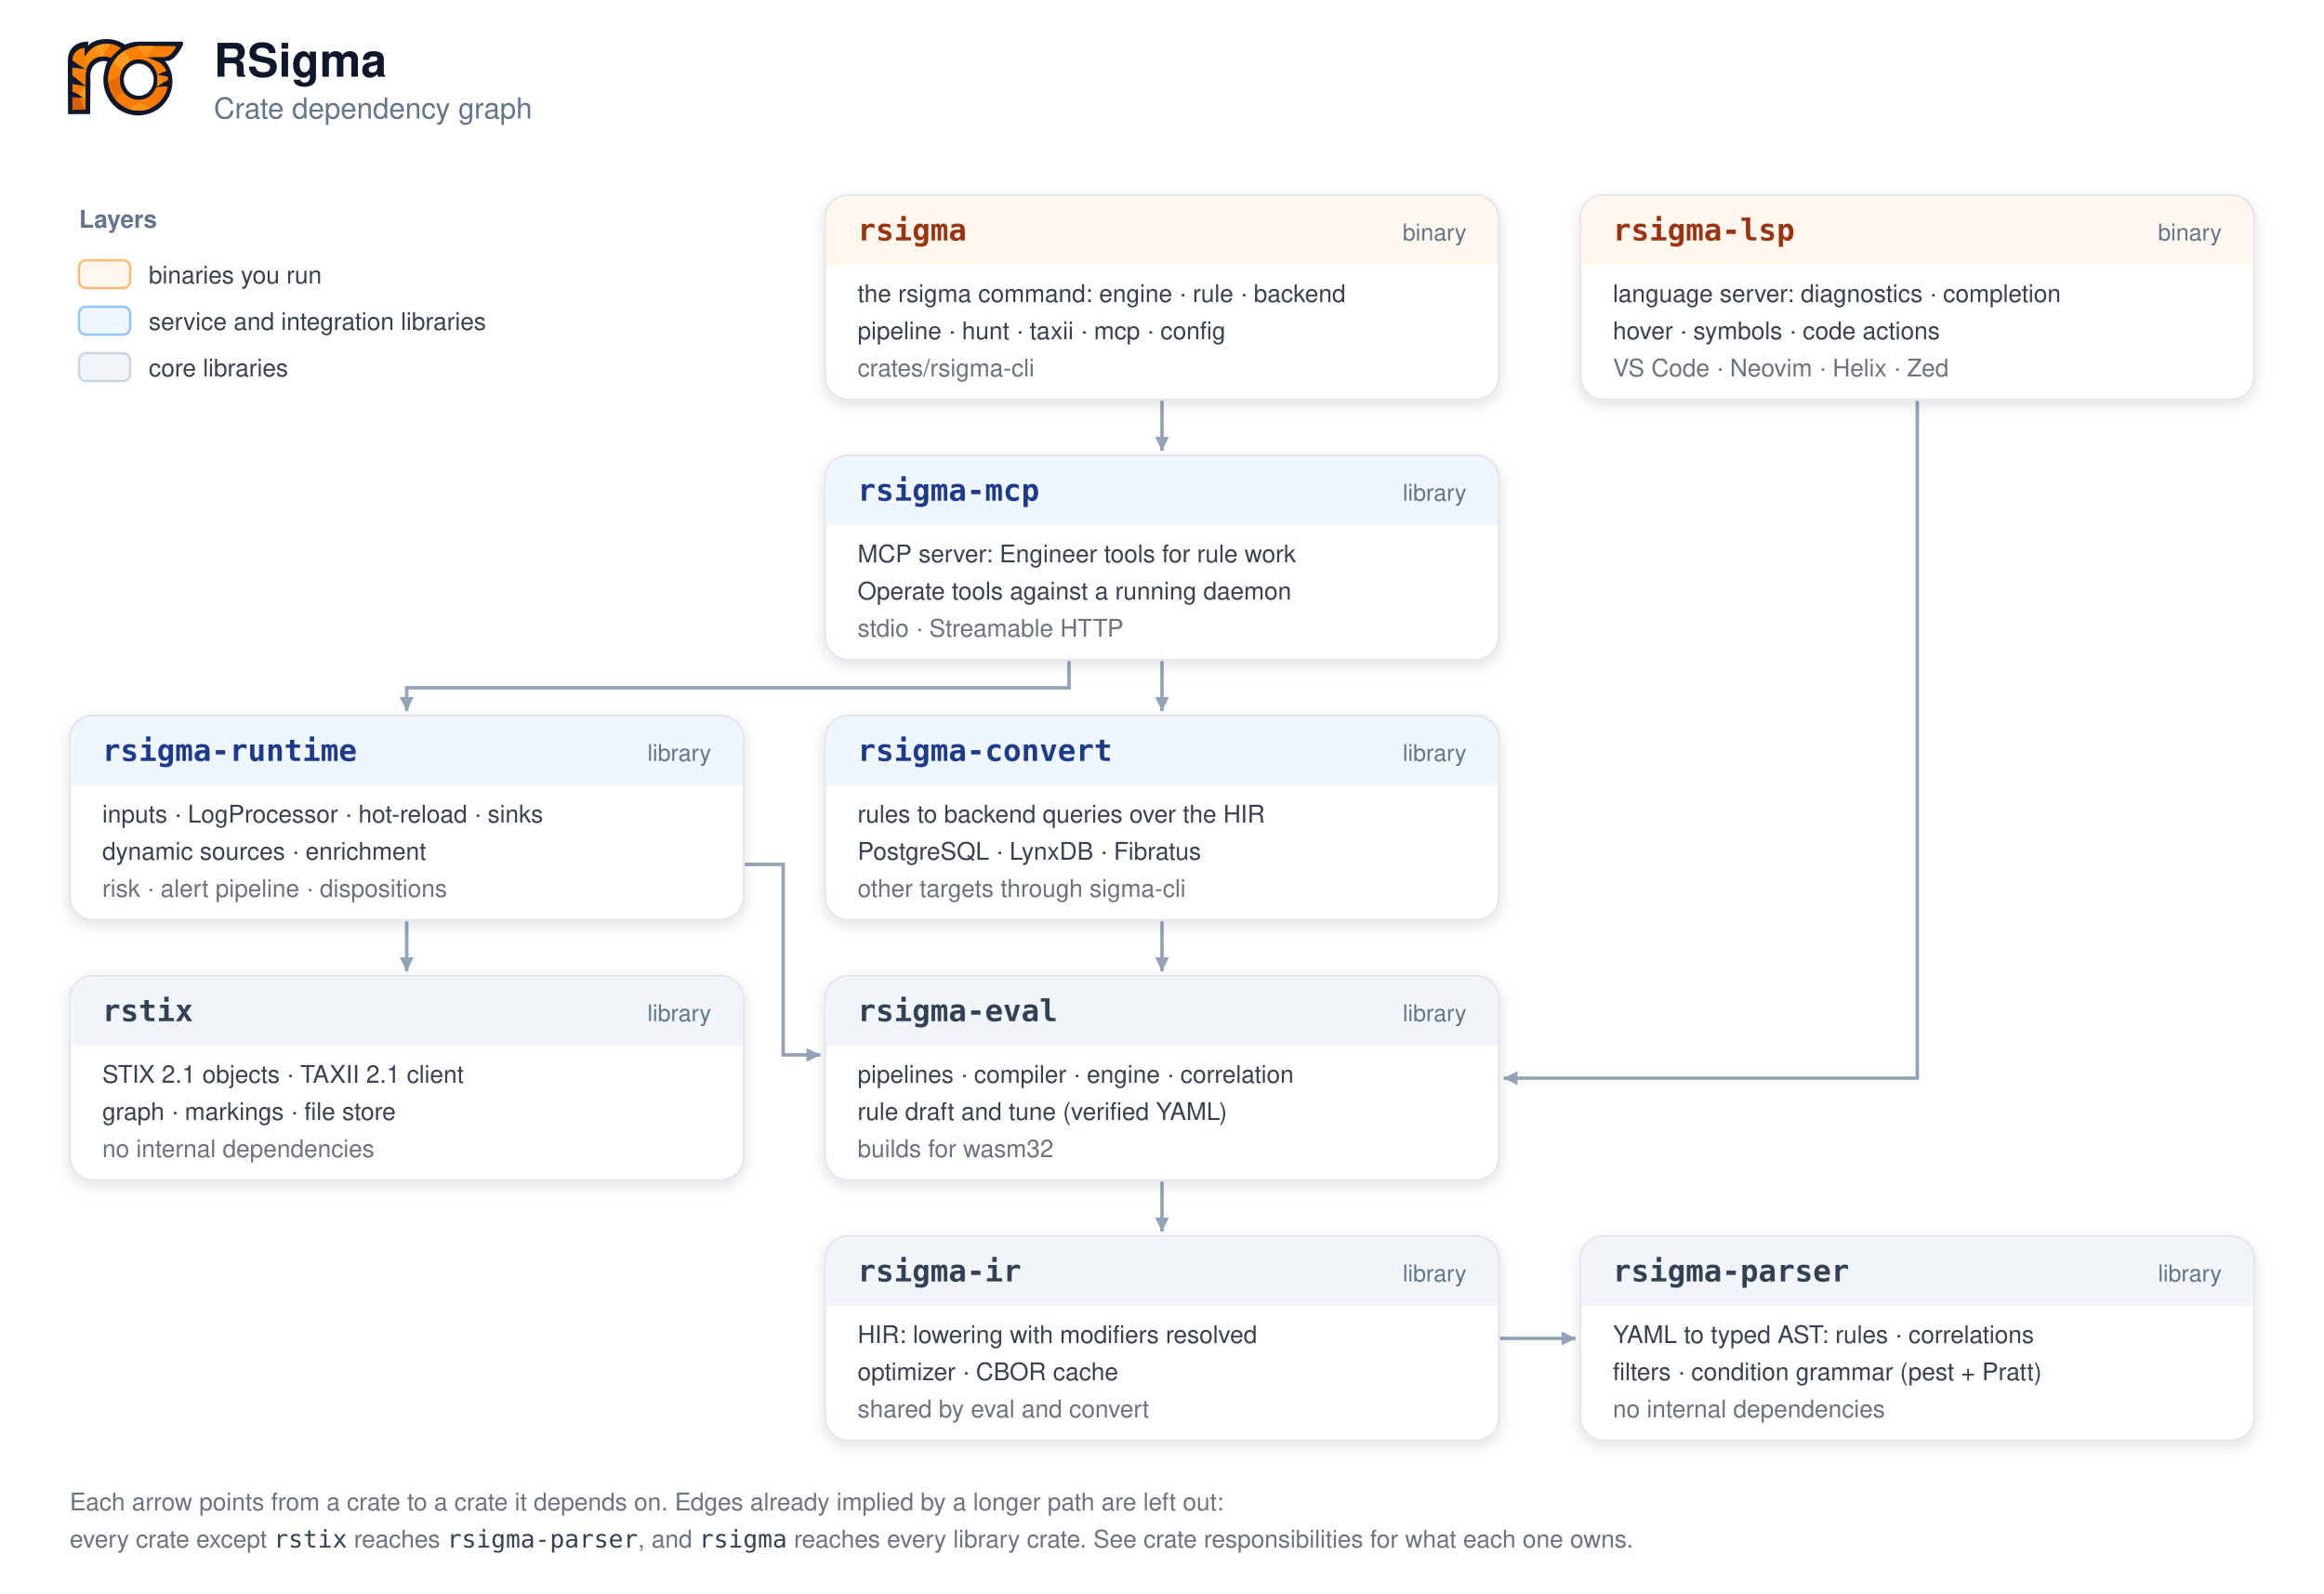
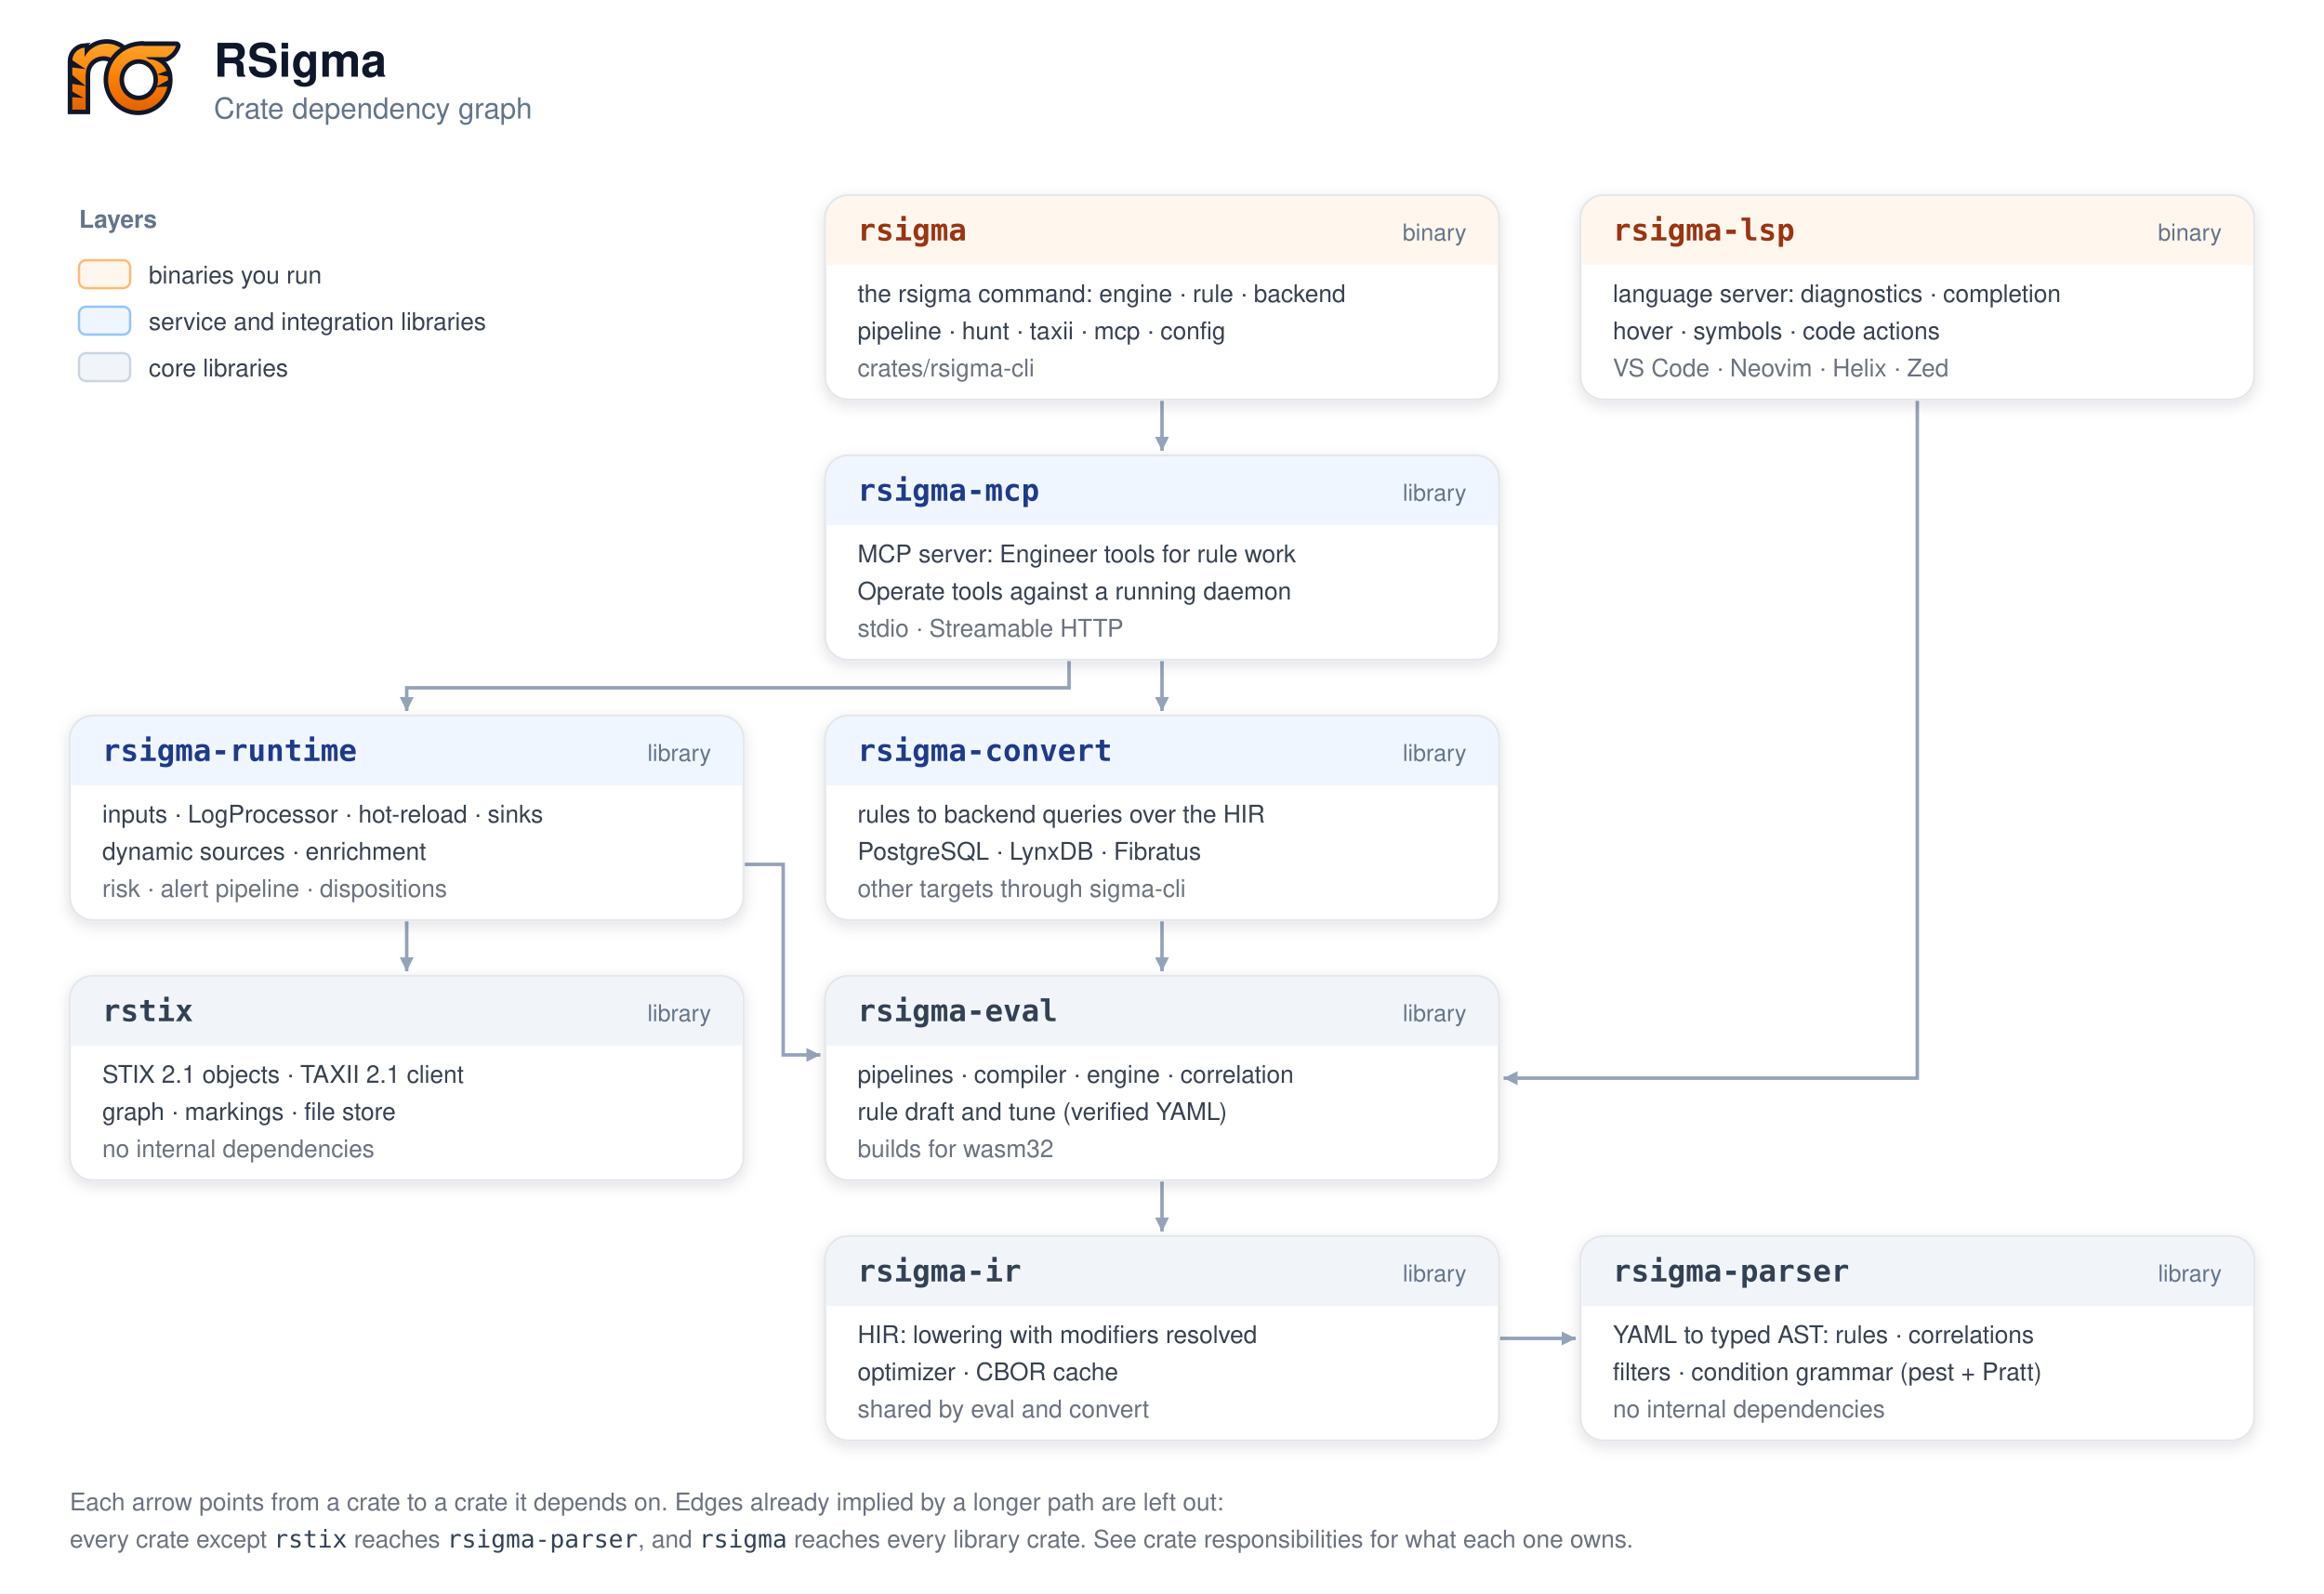
<svg xmlns="http://www.w3.org/2000/svg" width="1000" height="686" viewBox="0 0 1000 686" style="width:100%;height:100%" font-family="Helvetica, Arial, sans-serif" role="img" aria-label="RSigma crate dependency graph">
  <defs>
    <filter id="soft" x="-20%" y="-20%" width="140%" height="140%">
      <feDropShadow dx="0" dy="2" stdDeviation="3" flood-color="#0f172a" flood-opacity="0.12" />
    </filter>
    <marker id="arrow" markerWidth="8" markerHeight="8" refX="6" refY="3" orient="auto" markerUnits="userSpaceOnUse">
      <path class="arrowhead" d="M0,0 L6,3 L0,6 Z" fill="#94a3b8" />
    </marker>
    <style>
      .lnk { cursor: pointer; }
      .lnk:hover, .lnk:focus-visible { text-decoration: underline; }
      .head { cursor: pointer; }
      .head:focus-visible { outline: none; }
      .card, .flow { transition: stroke 120ms ease; }
      .stageL:hover .card, .stageL:focus-within .card { stroke: #60a5fa; }
      .stageR:hover .card, .stageR:focus-within .card { stroke: #fb923c; }
      .stageS:hover .card, .stageS:focus-within .card { stroke: #94a3b8; }
      .mono { font-family: ui-monospace, SFMono-Regular, Menlo, Consolas, monospace; }
      /* Light values are presentation attributes on each element;
         this block only overrides them when the viewer prefers dark. */
      @media (prefers-color-scheme: dark) {
        .bg { fill: #0b1220; }
        .logo { fill: #f1f5f9; }
+         .logoLine { stroke: #f1f5f9; }
        .title { fill: #f1f5f9; }
        .sub { fill: #94a3b8; }
        .group { fill: #120f0c; stroke: #9a3412; }
        .groupT { fill: #fdba74; }
        .card { fill: #111b2e; stroke: #22314d; }
        .hdrL { fill: #142647; }
        .hdrR { fill: #33200f; }
        .hdrS { fill: #1a2436; }
        .tL, .cmdL { fill: #93c5fd; }
        .tR, .cmdR { fill: #fdba74; }
        .tS, .cmdS { fill: #e2e8f0; }
        .ink { fill: #cbd5e1; }
        .muted { fill: #8b9ab0; }
        .annot { fill: #94a3b8; }
        .flow { stroke: #64748b; }
        .arrowhead { fill: #64748b; }
      }
    </style>
  </defs>
  <rect class="bg" fill="#ffffff" x="0" y="0" width="1000" height="686" />
-   <g transform="translate(24,12) scale(0.05) translate(-53.91459,-194.2921)">
-     <path class="logo" fill="#0f172a" d="M 503.008 290.952 C 445.509 288.488 364.458 302.968 331.624 350.056 C 333.917 314.14 331.207 350.445 334.11 313.157 C 216.487 311.122 164.41 381.585 158.26 458.548 C 156.589 604.127 159.974 790.975 159.569 936.595 C 222.006 936.951 260.938 936.769 349.512 936.114 C 351.261 858.168 350.883 771.912 351.46 693.898 C 355.313 644.453 341.965 591.313 363.936 544.808 C 386.289 494.82 445.332 469.442 497.553 483.653 C 487.785 504.44 473.8 550.607 469.137 585.478 C 442.697 717.884 513.446 866.438 639.139 920.091 C 759.822 979.819 918.912 940.142 998.28 831.528 C 1076.388 731.647 1081.343 573.555 991.903 479.068 C 1047.321 483.791 1071.762 455.176 1108.491 408.605 C 1126.01 380.683 1177.345 311.705 1131.42 312.38 C 1012.56 312.634 893.688 312.029 774.835 312.948 C 728.066 313.875 701.915 317.775 650.081 337.915 C 616.411 316.385 567.62 295.634 526.001 292.999 C 518.957 292.001 511.223 291.304 503.008 290.952 z M 771.77 501.974 C 779.144 502.277 786.571 503.279 794.001 504.999 C 796.641 505.559 799.281 506.111 802.001 506.691 C 820.011 511.891 835.851 521.849 850.001 533.999 C 851.711 535.459 853.42 536.931 855.19 538.441 C 879.13 561.131 891.961 592.699 896.001 624.999 C 896.121 629.749 896.18 634.499 896.19 639.249 C 896.2 641.729 896.219 644.211 896.229 646.771 C 895.009 685.041 877.901 720.349 851.001 746.999 C 823.721 770.449 790.771 781.299 755.001 778.999 C 719.051 772.679 689.089 755.509 666.879 726.249 C 643.699 691.779 634.29 651.85 642.12 610.62 C 651.17 570.97 674.03 539.58 708.12 517.81 C 727.995 506.47 749.648 501.065 771.77 501.974 z" />
-     <path d="m 801.375,349.773 h 9.52 c 8.59,0 17.17,0.01 25.75,0.02 8.98,0.02 17.96,0.02 26.94,0.02 17,0.01 33.99,0.02 50.98,0.04 19.35,0.03 38.7,0.04 58.06,0.05 39.79,0.02 77.52,2.063 117.31,2.113 l 0.047,0.034 0.013,-0.047 c -0.65,1.98 -1.32,3.96 -2,6 -18.99,35.11 -41.04,71.04 -81,84 -18.46,4.41 -36.27,4.6 -55.2,4.61 -1.62,0 -1.62,0 -9.8,0.05 -8.53,0.04 -17.05,0.06 -25.58,0.08 -8.73,0.01 -17.46,0.06 -26.19,0.1 -17.07,0.07 -34.15,0.12 -51.23,0.16 4.48,1.76 8.96,3.52 13.44,5.29 2.49,0.98 4.99,1.96 7.55,2.97 5.34,2.09 10.71,4.11 16.08,6.11 6.12,2.32 11.98,4.91 17.93,7.63 3.79,1.6 7.58,3.18 11.38,4.75 2.09,0.87 4.19,1.74 6.34,2.64 3.96,1.64 7.92,3.28 11.88,4.9 40.27,16.81 62.8,42.59 81.4,81.71 v 2 c -6.48,2.88 -12.94,5.63 -19.52,8.26 -2.01,0.81 -4.02,1.62 -6.09,2.45 -4.18,1.68 -8.36,3.35 -12.54,5.03 -35.32,14.21 -35.32,14.21 -36.85,17.26 1.53,0.1 3.05,0.21 4.62,0.32 7,0.74 13.69,2.08 20.57,3.55 10.25,2.17 20.51,4.22 30.81,6.13 22.94,4.48 22.94,4.48 33,7 0.84,6.67 1.11,12.8 1.07,19.5 -0.01,1.97 -0.02,3.94 -0.03,5.97 -0.01,0.74 -0.01,0.74 -0.04,4.53 -1.76,0.81 -3.53,1.62 -5.35,2.45 -41.29,19.06 -41.29,19.06 -58.47,30.2 -6.35,4.11 -12.79,8.07 -19.24,12.03 -2.22,1.37 -4.43,2.73 -6.72,4.14 -5.21,3.18 -5.21,3.18 -7.22,4.18 0.9,-8.04 2.39,-15.55 4.07,-23.44 6.09,-32.03 3.72,-62.67 -6.07,-93.56 -0.66,-2.17 -1.31,-4.33 -2,-6.57 -15.04,-40.91 -45.03,-74.88 -84.18,-94.06 -39.03,-18.01 -82.3,-19.94 -122.82,-5.37 -19.1,8.05 -35.4,18.27 -51,32 -1.89,1.65 -3.79,3.3 -5.74,5 -21.2,20.18 -37.32,47.53 -44.26,76 l -3,9 c -9.59,49.8 -2.47,99.02 23,143 2.55,3.75 5.2,7.44 8,11 1.37,1.75 2.73,3.5 4.13,5.31 30.06,35.06 68.6,53.03 113.87,58.69 47.69,0.99 89.76,-15.37 124.57,-48.19 16.71,-17.68 28.52,-38.2 37.43,-60.81 73.66,-5.17 73.66,-5.17 96,-5 -12.42,61.82 -49.02,117.96 -100,155 -0.87,0.67 -0.87,0.67 -5.31,4.06 -54.72,37.88 -118.74,53.36 -184.63,43.26 -73.78,-13.86 -133.32,-56.08 -175.62,-117.39 -16.88,-26.57 -28.4,-54.64 -36.44,-84.93 -0.72,-2.66 -1.44,-5.32 -2.18,-8.07 -7.69,-37.91 -6.8,-77.16 1.18,-114.93 0.34,-0.33 0.66,-0.66 1,-1 0.26,-1.69 0.51,-3.38 0.76,-5.12 1.39,-7.67 3.62,-14.69 6.12,-22.07 0.86,-2.57 1.73,-5.14 2.62,-7.79 9.56,-26.76 23.51,-52.29 40.5,-75.02 1.63,-2.19 3.26,-4.38 4.94,-6.63 5.09,-6.41 10.48,-12.39 16.06,-18.37 l 5,-6 h 2 c 0.34,-0.66 0.34,-0.66 2,-4 3.27,-3.08 6.62,-6.06 10,-9 1.08,-0.95 1.08,-0.95 6.5,-5.75 41.2,-34.34 91.26,-57.91 144.5,-65.25 2.18,-0.35 4.36,-0.71 6.61,-1.07 13.6,-1.35 27.12,-1.19 40.77,-1.16 z" fill="#fb8002" />
-     <path d="m 612,368 c -18.344,14.911 -34.481,27.764 -49.815,43.87 -15.719,9.911 -24.067,35.751 -41.904,37.028 C 467.571,428.455 403.246,439.441 362.393,479.218 325.918,511.556 307.731,561.343 310.68,609.6 c -0.219,27.8 -0.462,55.6 -0.68,83.4 -38.006,-27.905 -72.967,-59.806 -110,-89 -7.442,-14.929 -1.282,-34.163 -3.118,-50.779 -1.209,-11.504 -1.042,-21.417 12.842,-15.39 C 244.25,541.346 278.4,548.721 313,551 274.022,526.34 235.845,500.297 198,474 196.01,428.341 229.837,385.806 272.78,372.519 282.137,368.782 291.989,367.323 302,368 c 0.019,25.085 -0.038,51.493 0.029,75.754 23.475,-36.577 52.933,-71.516 93.247,-90.091 63.429,-30.963 141.079,-25.814 203.068,6.143 4.673,2.523 9.238,5.249 13.657,8.194 z" fill="#fc8a07" />
-     <path d="m 1015,701 c -12.43,61.82 -49.03,117.97 -100,155 -1.75,1.34 -3.51,2.68 -5.31,4.06 -54.72,37.89 -118.74,53.37 -184.64,43.26 C 667.23,892.46 617.77,864.17 577,822 c -1.34,-1.38 -2.68,-2.76 -4.06,-4.19 -0.97,-1.26 -1.94,-2.51 -2.94,-3.81 1.48,-7.4 6.13,-11.31 11,-17 3.35,-4.32 6.68,-8.66 10,-13 5.9,-7.44 11.9,-14.8 17.89,-22.16 5.22,-6.44 10.39,-12.92 15.49,-19.46 1.19,-1.45 2.39,-2.89 3.62,-4.38 0.66,0 1.32,0 2,0 0.57,0.86 0.57,0.86 3.44,5.19 22.46,33.54 58.52,59.77 98.45,68.03 47.34,8.39 89.83,-0.47 130.11,-27.22 26.69,-21.2 44.52,-46.33 57,-78 73.65,-5.16 73.65,-5.16 96,-5 z" fill="#f87b02" />
-     <path d="m 547,491 c 3.13,3.13 6.25,6.26 9.36,9.4 1.64,1.64 3.27,3.28 4.95,4.98 1.63,1.63 3.25,3.27 4.93,4.96 2.77,2.71 5.59,5.38 8.52,7.92 7.46,6.59 14.33,13.8 21.33,20.87 5.8,5.84 11.64,11.53 17.91,16.87 0.99,0.99 1.98,1.98 3,3 0.5,0.16 0.5,0.16 3,1 -1,5 -1,5 -3.75,11.75 -18.37,46.64 -16.09,98.16 2.57,144.31 2.03,4.59 4.4,9.03 6.8,13.44 1.12,2.14 2.23,4.29 3.38,6.5 -2.66,5.32 -6.23,9.38 -10,14 -2.17,2.67 -4.33,5.33 -6.5,8 -1.12,1.38 -2.24,2.76 -3.4,4.18 -11.21,13.81 -22.13,27.84 -33.03,41.89 -2.34,2.99 -4.7,5.97 -7.07,8.93 -25.94,-34.49 -44.92,-70.21 -56,-112 -0.72,-2.66 -1.44,-5.32 -2.19,-8.06 -7.69,-37.91 -6.8,-77.17 1.19,-114.94 0.16,-0.16 0.16,-0.16 1,-1 0.25,-1.69 0.5,-3.37 0.76,-5.11 1.38,-7.67 3.61,-14.7 6.12,-22.08 0.86,-2.57 1.72,-5.14 2.61,-7.79 6.29,-17.6 14.7,-35.11 24.51,-51.02 z" fill="#e76a01" />
-     <path d="m 302,368 v 76 l 0.029,0.076 L 302,445 c 0.3,1.41 0.6,2.83 0.91,4.28 1.09,5.72 1.83,11.39 2.49,17.17 1.84,15.75 4,31.44 6.17,47.14 4.1,30.06 4.29,33.229 5.17,38.96 L 316.254,550 c 1,3 0.746,3 -0.504,7.38 -4.66,17.64 -5.21,35.16 -5.26,53.3 -0.01,1.18 -0.01,1.18 -0.06,7.17 -0.05,7.49 -0.08,14.97 -0.12,22.46 -0.03,5.11 -0.07,10.22 -0.1,15.32 -0.09,12.46 -0.15,24.91 -0.21,37.37 -5.84,-3.51 -10.74,-7.66 -16,-12 -1.12,-0.88 -1.12,-0.88 -6.81,-5.31 -7.23,-5.72 -14.21,-11.68 -21.19,-17.69 -3.32,-2.68 -6.65,-5.35 -10,-8 -3.67,-2.99 -7.34,-5.99 -11,-9 -0.66,-0.54 -0.66,-0.54 -3.98,-3.26 -6.8,-5.58 -13.54,-11.19 -20.21,-16.93 -6.79,-5.8 -13.77,-11.31 -20.81,-16.81 -3,-3 -3,-3 -3.34,-9.31 0.02,-2.7 0.03,-5.41 0.05,-8.2 0.01,-2.92 0.02,-5.85 0.03,-8.86 0.02,-3.07 0.05,-6.15 0.07,-9.32 0.02,-3.08 0.03,-6.17 0.04,-9.35 0.04,-7.65 0.09,-15.31 0.15,-22.96 1.6,0.23 1.6,0.23 9.69,1.4 8.09,1.16 16.19,2.23 24.31,3.16 8.37,0.97 16.67,2.15 25,3.44 8.46,1.23 16.91,2.43 25.38,3.62 2.26,0.33 4.53,0.65 6.87,0.99 1.08,0.15 1.08,0.15 6.59,0.93 1.97,0.28 3.95,0.56 5.98,0.85 C 306,551 306,551 313,551 c -2.08,-1.28 -4.17,-2.56 -6.31,-3.88 C 294.27,539.37 282.16,531.15 270,523 c -3.23,-2.15 -6.46,-4.29 -9.69,-6.44 -8.16,-5.44 -16.23,-11 -24.31,-16.56 -2.35,-1.57 -4.7,-3.13 -7.12,-4.75 C 200,476 200,476 198,474 c -1.68,-26.11 9.9,-50.14 26,-70 20.5,-22.24 47.53,-36 78,-36 z" fill="#f97e02" />
-     <path d="m 197,677 c 22,3 22,3 30,5 12.9,2.32 25.91,3.97 38.89,5.78 5.74,0.86 11.44,1.96 17.11,3.22 6.54,1.08 13.1,2.09 19.65,3.1 5.35,0.9 5.35,0.9 7.35,1.9 0,66.99 0,133.98 0,203 -37.29,0 -74.58,0 -113,0 0,-35.31 0,-70.62 0,-107 9.91,0 19.22,0.42 29.03,1.43 6.71,0.64 13.43,1.11 20.16,1.57 10.64,0.73 21.21,1.8 31.81,3 5.66,0.37 11.33,0.71 17,1 -11.23,-8.48 -22.53,-16.85 -34,-25 -1.89,-1.42 -3.78,-2.85 -5.72,-4.31 -9.11,-5.87 -18.54,-9.88 -28.53,-14 -3.71,-1.56 -7.43,-3.12 -11.14,-4.68 -1.63,-0.67 -3.26,-1.35 -4.94,-2.05 -4.58,-1.92 -9.13,-3.94 -13.67,-5.96 0,-21.78 0,-43.56 0,-66 z" fill="#f87b02" />
-     <path d="m 1015,701 c -12.2,60.68 -48.23,118.14 -99,154 -5.69,-2.85 -8.82,-7.22 -13,-12 -0.74,-0.83 -0.74,-0.83 -4.5,-5 -10.5,-11.67 -21,-23.33 -31.5,-35 -1.63,-1.75 -3.26,-3.51 -4.94,-5.31 C 858,793 858,793 856,788 c 0.89,-0.65 0.89,-0.65 5.38,-3.94 5.84,-4.46 11.25,-9.04 16.62,-14.06 1.61,-1.51 3.22,-3.01 4.88,-4.56 16.18,-17.17 27.5,-37.58 36.12,-59.44 73.65,-5.16 73.65,-5.16 96,-5 z" fill="#f67702" />
-     <path d="m 651.267,387.901 c 13.091,24.495 23.547,50.273 35.125,75.49 2.714,6.465 5.227,13.014 7.608,19.609 -25.638,15.542 -49.506,35.461 -64.479,61.848 -11.066,17.193 -1.709,1.676 -8.852,15.688 -19.279,-16.816 -42.421,-39.138 -61.105,-56.59 -12.613,-12.677 -0.428,0.313 -12.964,-12.88 15.934,-23.413 35.006,-50.965 57.517,-68.62 12.404,-10.051 24.986,-19.967 38.1,-29.053 3.02,-1.826 6.05,-3.635 9.051,-5.493 z" fill="#fd9a21" />
-     <path d="m 547,491 c 11.32,11.423 22.587,22.899 34.603,33.597 11.369,11.252 26.876,25.385 38.869,35.979 -3.14,8.187 -2.631,6.953 -4.604,12.147 -3.902,9.949 -7.374,20.184 -8.678,30.838 -2.972,9.3 -13.683,10.703 -21.088,14.961 -23.707,12.087 -47.219,24.552 -70.613,37.229 -4.068,1.808 -10.16,7.205 -9.355,-0.693 C 502.427,629.291 506.753,603.235 512,578 c 2.618,-14.44 2.692,-14.585 5.626,-21.344 C 524.642,533.649 534.333,511.469 547,491 Z" fill="#fc8102" />
-     <path d="m 197,792 c 9.9,0 19.18,0.42 28.98,1.43 9.37,0.89 18.75,1.48 28.14,2.11 5.88,0.46 3.16,0.393 8.338,0.862 l 0.047,0.056 c 1.17,4.113 1.238,4.219 6.123,15.647 1.2,2.55 3.522,4.746 4.762,7.376 3.84,7.99 7.79,15.91 11.79,23.81 4.44,8.99 8.6,18.1 12.78,27.21 2.5,5.35 5.09,10.62 7.79,15.88 C 309,893 309,893 310,899 H 197 Z" fill="#d75e01" />
-     <path d="m 522.75,333.083 c 30.883,0.411 58.782,15.292 84.37,31.434 6.21,4.443 6.178,2.51 1.479,6.831 -7.592,6.595 -7.51,6.61 -16.874,15.324 -22.575,19.134 -45.522,43.766 -65.86,64.993 -7.649,-3.619 -7.645,-3.552 -13.351,-5.394 -18.556,-5.993 -35.231,-8.209 -58.551,-7.061 9.49,-18.378 23.532,-35.82 34.128,-53.542 11.279,-17.235 22.878,-35.686 34.659,-52.584 z" fill="#f67802" />
-     <path d="m 523,333 c -0.51,0.8 -0.51,0.8 -3.09,4.86 -2.38,3.74 -4.76,7.48 -7.13,11.22 -7.34,11.57 -14.77,23.08 -22.27,34.54 -3.84,5.89 -7.66,11.8 -11.48,17.7 -3.96,6.11 -7.93,12.21 -11.91,18.3 -1.42,2.18 -2.84,4.36 -4.3,6.61 -2.86,4.31 -5.81,8.56 -8.82,12.77 -8.94,1.38 -8.94,1.38 -18,2 -0.99,0.16 -0.99,0.16 -6,1 -0.99,-1.59 -1.98,-3.18 -3,-4.81 -2.43,-3.76 -4.94,-7.47 -7.59,-11.08 -5.2,-7.21 -10.12,-14.58 -15.03,-21.99 -1.95,-2.92 -3.89,-5.85 -5.84,-8.78 -0.47,-0.71 -0.47,-0.71 -2.85,-4.3 -4.74,-7.12 -9.52,-14.22 -14.3,-21.31 C 379,366 379,366 378,363 c 46.17,-26.17 92,-37.19 145,-30 z" fill="#fc971c" />
-     <path d="m 773,839 c 3.67,1.26 7.31,2.61 10.94,4 1.06,0.41 1.06,0.41 6.43,2.46 2.19,0.84 4.37,1.68 6.63,2.54 4.19,1.57 8.37,3.13 12.56,4.69 6.43,2.41 12.82,4.87 19.19,7.43 5.72,2.27 11.43,4.37 17.25,6.38 21.68,7.51 21.68,7.51 30,12.5 -37.79,28.34 -99.04,30.82 -143.69,25.44 -15.63,-2.37 -31.58,-5.55 -46.31,-11.44 -0.16,-0.5 -0.16,-0.5 -1,-3 2.31,-0.99 4.62,-1.98 7,-3 3.36,-2.29 6.69,-4.63 10,-7 4,-2.67 8,-5.34 12,-8 2.05,-1.37 4.09,-2.74 6.2,-4.16 6.92,-4.63 13.86,-9.23 20.8,-13.84 2.33,-1.57 4.66,-3.14 7.07,-4.76 1.1,-0.73 1.1,-0.73 6.68,-4.43 2,-1.33 3.99,-2.67 6.05,-4.04 C 766,838 766,838 773,839 Z" fill="#fd9315" />
-     <path d="m 773.501,350.773 c 39.167,0.07 83.877,-1.505 123.043,-1.4 -11.39,23.324 -26.652,44.45 -39.167,67.131 -4.638,9.45 -12.898,21.405 -18.247,30.516 -10.108,-5.957 -18.737,-14.053 -26.215,-23.028 -20.365,-22.185 -40.92,-44.207 -60.886,-66.749 -1.857,-2.307 -7.65,-4.878 -1.744,-4.78 7.678,-1.17 15.449,-1.72 23.215,-1.69 z" fill="#fd9315" />
-     <path d="m 309,697 c 0.33,0 0.66,0 1,0 0,65.34 0,130.68 0,198 -8.74,-8.74 -13.65,-25.62 -18.94,-36.81 C 283.22,841.61 275.23,825.1 267.15,808.64 264,802 264,802 263,798 c 10.71,-0.1 21.31,0.29 32,1 -15.45,-11.65 -31.04,-23.05 -47,-34 3.16,-6.32 8.2,-10.85 13,-16 1.73,-1.9 3.46,-3.79 5.25,-5.75 5.71,-6.2 11.47,-12.35 17.24,-18.49 2.79,-2.99 5.53,-6.02 8.26,-9.07 4.91,-5.42 10.08,-10.52 15.25,-15.69 0.66,-0.99 1.32,-1.98 2,-3 z" fill="#fc981d" />
-     <path d="m 263,798 c 15.68,0 31.35,1.02 47,2 0,31.35 0,62.7 0,95 -8.74,-8.74 -13.65,-25.62 -18.94,-36.81 C 283.22,841.61 275.23,825.1 267.15,808.64 264,802 264,802 263,798 Z" fill="#f17f07" />
-     <path d="m 927,597 2,1 v 6 l 5,1 c 2.98,3.95 2.98,3.95 6.19,9.12 1.14,1.83 2.29,3.65 3.47,5.53 1.1,1.76 2.2,3.53 3.34,5.35 0.86,1.28 0.86,1.28 5.19,7.75 7.23,10.9 14.714,23.038 21.394,34.288 C 967.886,670.4 964.98,672.55 959.94,675.5 c -8.71,5.15 -17.28,10.46 -25.8,15.91 -3.66,2.29 -7.39,4.45 -11.14,6.59 0.89,-8.03 2.38,-15.54 4.06,-23.44 4.4,-23.12 4.29,-46.3 0.94,-69.56 z" fill="#fb9115" />
+   <g transform="translate(24,12) scale(0.05)">
+     <defs>
+       <linearGradient id="logoGrad" gradientUnits="userSpaceOnUse" x1="0" y1="150" x2="0" y2="704">
+         <stop offset="0.0" stop-color="#fea229" />
+         <stop offset="0.5" stop-color="#fb8002" />
+         <stop offset="1.0" stop-color="#e36401" />
+       </linearGradient>
+     </defs>
+     <g class="logoLine" fill="none" stroke="#0f172a" stroke-width="78" stroke-linejoin="round">
+       <path stroke-linejoin="miter" d="M142,704V285A115 115 0 0 1 248,170.4V255H257V704Z" />
+       <path d="M248,250.4A215 215 0 0 1 610,222L530,301.6A152.5 152.5 0 0 0 258,396.3H200V250.4Z" />
+     </g>
+     <g fill="url(#logoGrad)" fill-rule="evenodd">
+       <path d="M142,704V285A115 115 0 0 1 248,170.4V255H257V704Z" />
+       <path d="M248,250.4A215 215 0 0 1 610,222L530,301.6A152.5 152.5 0 0 0 258,396.3H200V250.4Z" />
+     </g>
+     <g class="logoLine" fill="none" stroke="#0f172a" stroke-width="78" stroke-linejoin="round">
+       <path d="M744,153.5A293.5 293.5 0 0 0 450.5,447A258 265 0 0 0 966.5,447A258 265 0 0 0 964.2,411.5A163 163 0 0 0 801,270L775,252L764,163.5ZM548.5,446A165.5 176 0 0 1 879.5,446A165.5 176 0 0 1 548.5,446Z" />
+       <path d="M744,155H1035.2A171 171 0 0 1 948.3,252H744Z" />
+     </g>
+     <g fill="url(#logoGrad)" fill-rule="evenodd">
+       <path d="M744,153.5A293.5 293.5 0 0 0 450.5,447A258 265 0 0 0 966.5,447A258 265 0 0 0 964.2,411.5A163 163 0 0 0 801,270L775,252L764,163.5ZM548.5,446A165.5 176 0 0 1 879.5,446A165.5 176 0 0 1 548.5,446Z" />
+       <path d="M744,155H1035.2A171 171 0 0 1 948.3,252H744Z" />
+     </g>
+     <path class="logo" fill="#0f172a" d="M110,257.2L257,355L110,336.8ZM110,379.9L257,500.5L110,476.5ZM110,529.7L240,604L110,593.3ZM872,401L975,361V421ZM856,511L975,445V504Z" />
  </g>
  <a class="head" href="https://rsigma.io/" target="_top">
    <text class="title lnk" fill="#0f172a" x="92" y="33" font-size="20" font-weight="bold">RSigma</text>
  </a>
  <text class="sub" fill="#64748b" x="92" y="51" font-size="12.5">Crate dependency graph</text>
  <path class="flow" d="M500.0,172 L500.0,194" fill="none" stroke="#94a3b8" stroke-width="1.5" marker-end="url(#arrow)" />
  <path class="flow" d="M460.0,284 L460.0,296.0 L175.0,296.0 L175.0,306" fill="none" stroke="#94a3b8" stroke-width="1.5" marker-end="url(#arrow)" />
  <path class="flow" d="M500.0,284 L500.0,306" fill="none" stroke="#94a3b8" stroke-width="1.5" marker-end="url(#arrow)" />
  <path class="flow" d="M175.0,396 L175.0,418" fill="none" stroke="#94a3b8" stroke-width="1.5" marker-end="url(#arrow)" />
  <path class="flow" d="M500.0,396 L500.0,418" fill="none" stroke="#94a3b8" stroke-width="1.5" marker-end="url(#arrow)" />
  <path class="flow" d="M500.0,508 L500.0,530" fill="none" stroke="#94a3b8" stroke-width="1.5" marker-end="url(#arrow)" />
  <path class="flow" d="M320,372.0 L337,372.0 L337,454.0 L353,454.0" fill="none" stroke="#94a3b8" stroke-width="1.5" marker-end="url(#arrow)" />
  <path class="flow" d="M825.0,172 L825.0,464.0 L647,464.0" fill="none" stroke="#94a3b8" stroke-width="1.5" marker-end="url(#arrow)" />
  <path class="flow" d="M645,576.0 L678,576.0" fill="none" stroke="#94a3b8" stroke-width="1.5" marker-end="url(#arrow)" />
  <g class="stage stageR">
    <rect class="card cardR" fill="#ffffff" stroke="#e5e7eb" stroke-width="1" x="355" y="84" width="290" height="88" rx="10" filter="url(#soft)" />
    <path class="hdrR" fill="#fff7ed" d="M355.5,94 a9.5,9.5 0 0 1 9.5,-9.5 h270 a9.5,9.5 0 0 1 9.5,9.5 v20 h-289 Z" />
    <a class="head" href="https://rsigma.io/cli/" target="_top">
      <text class="tR lnk" fill="#9a3412" x="369" y="103.5" font-size="13" font-weight="bold">
        <tspan class="mono">rsigma</tspan>
      </text>
    </a>
    <text class="ink" fill="#374151" x="369" y="130" font-size="10.5">
      <a class="lnk" href="https://rsigma.io/cli/#command-tree" target="_top">the rsigma command</a>: <a class="lnk" href="https://rsigma.io/cli/engine/daemon/" target="_top">engine</a> · <a class="lnk" href="https://rsigma.io/cli/rule/lint/" target="_top">rule</a> · <a class="lnk" href="https://rsigma.io/cli/backend/convert/" target="_top">backend</a>
    </text>
    <text class="ink" fill="#374151" x="369" y="146" font-size="10.5">
      <a class="lnk" href="https://rsigma.io/cli/pipeline/resolve/" target="_top">pipeline</a> · <a class="lnk" href="https://rsigma.io/cli/hunt/run/" target="_top">hunt</a> · <a class="lnk" href="https://rsigma.io/cli/taxii/sync/" target="_top">taxii</a> · <a class="lnk" href="https://rsigma.io/cli/mcp/serve/" target="_top">mcp</a> · <a class="lnk" href="https://rsigma.io/cli/config/show/" target="_top">config</a>
    </text>
    <text class="muted" fill="#6b7280" x="369" y="162" font-size="10.5">
      <a class="lnk" href="https://rsigma.io/getting-started/installation/" target="_top">crates/rsigma-cli</a>
    </text>
    <text class="annot" fill="#64748b" x="631" y="103.5" font-size="10" text-anchor="end">binary</text>
  </g>
  <g class="stage stageR">
    <rect class="card cardR" fill="#ffffff" stroke="#e5e7eb" stroke-width="1" x="680" y="84" width="290" height="88" rx="10" filter="url(#soft)" />
    <path class="hdrR" fill="#fff7ed" d="M680.5,94 a9.5,9.5 0 0 1 9.5,-9.5 h270 a9.5,9.5 0 0 1 9.5,9.5 v20 h-289 Z" />
    <a class="head" href="https://rsigma.io/developers/linter-and-lsp/" target="_top">
      <text class="tR lnk" fill="#9a3412" x="694" y="103.5" font-size="13" font-weight="bold">
        <tspan class="mono">rsigma-lsp</tspan>
      </text>
    </a>
    <text class="ink" fill="#374151" x="694" y="130" font-size="10.5">
      <a class="lnk" href="https://rsigma.io/developers/linter-and-lsp/#connecting-to-the-lsp" target="_top">language server: diagnostics · completion</a>
    </text>
    <text class="ink" fill="#374151" x="694" y="146" font-size="10.5">
      <a class="lnk" href="https://rsigma.io/developers/linter-and-lsp/#extending-the-lsp-itself" target="_top">hover · symbols · code actions</a>
    </text>
    <text class="muted" fill="#6b7280" x="694" y="162" font-size="10.5">
      <a class="lnk" href="https://rsigma.io/editors/vscode/" target="_top">VS Code</a> · <a class="lnk" href="https://rsigma.io/editors/neovim/" target="_top">Neovim</a> · <a class="lnk" href="https://rsigma.io/developers/linter-and-lsp/#connecting-to-the-lsp" target="_top">Helix · Zed</a>
    </text>
    <text class="annot" fill="#64748b" x="956" y="103.5" font-size="10" text-anchor="end">binary</text>
  </g>
  <g class="stage stageL">
    <rect class="card cardL" fill="#ffffff" stroke="#e5e7eb" stroke-width="1" x="355" y="196" width="290" height="88" rx="10" filter="url(#soft)" />
    <path class="hdrL" fill="#eff6ff" d="M355.5,206 a9.5,9.5 0 0 1 9.5,-9.5 h270 a9.5,9.5 0 0 1 9.5,9.5 v20 h-289 Z" />
    <a class="head" href="https://rsigma.io/library/mcp/" target="_top">
      <text class="tL lnk" fill="#1e3a8a" x="369" y="215.5" font-size="13" font-weight="bold">
        <tspan class="mono">rsigma-mcp</tspan>
      </text>
    </a>
    <text class="ink" fill="#374151" x="369" y="242" font-size="10.5">
      <a class="lnk" href="https://rsigma.io/guide/mcp-server/" target="_top">MCP server: Engineer tools for rule work</a>
    </text>
    <text class="ink" fill="#374151" x="369" y="258" font-size="10.5">
      <a class="lnk" href="https://rsigma.io/guide/mcp-server/" target="_top">Operate tools against a running daemon</a>
    </text>
    <text class="muted" fill="#6b7280" x="369" y="274" font-size="10.5">
      <a class="lnk" href="https://rsigma.io/cli/mcp/serve/" target="_top">stdio · Streamable HTTP</a>
    </text>
    <text class="annot" fill="#64748b" x="631" y="215.5" font-size="10" text-anchor="end">library</text>
  </g>
  <g class="stage stageL">
    <rect class="card cardL" fill="#ffffff" stroke="#e5e7eb" stroke-width="1" x="30" y="308" width="290" height="88" rx="10" filter="url(#soft)" />
    <path class="hdrL" fill="#eff6ff" d="M30.5,318 a9.5,9.5 0 0 1 9.5,-9.5 h270 a9.5,9.5 0 0 1 9.5,9.5 v20 h-289 Z" />
    <a class="head" href="https://rsigma.io/library/runtime/" target="_top">
      <text class="tL lnk" fill="#1e3a8a" x="44" y="327.5" font-size="13" font-weight="bold">
        <tspan class="mono">rsigma-runtime</tspan>
      </text>
    </a>
    <text class="ink" fill="#374151" x="44" y="354" font-size="10.5">
      <a class="lnk" href="https://rsigma.io/guide/input-formats/" target="_top">inputs</a> · <a class="lnk" href="https://rsigma.io/library/runtime/#public-surface" target="_top">LogProcessor</a> · <a class="lnk" href="https://rsigma.io/library/runtime/#hot-reload" target="_top">hot-reload</a> · <a class="lnk" href="https://rsigma.io/guide/streaming-detection/#output-sinks" target="_top">sinks</a>
    </text>
    <text class="ink" fill="#374151" x="44" y="370" font-size="10.5">
      <a class="lnk" href="https://rsigma.io/library/runtime/#dynamic-source-resolution" target="_top">dynamic sources</a> · <a class="lnk" href="https://rsigma.io/library/runtime/#post-evaluation-enrichment" target="_top">enrichment</a>
    </text>
    <text class="muted" fill="#6b7280" x="44" y="386" font-size="10.5">
      <a class="lnk" href="https://rsigma.io/guide/risk-based-alerting/" target="_top">risk</a> · <a class="lnk" href="https://rsigma.io/guide/alert-pipeline/" target="_top">alert pipeline</a> · <a class="lnk" href="https://rsigma.io/guide/triage-feedback/" target="_top">dispositions</a>
    </text>
    <text class="annot" fill="#64748b" x="306" y="327.5" font-size="10" text-anchor="end">library</text>
  </g>
  <g class="stage stageL">
    <rect class="card cardL" fill="#ffffff" stroke="#e5e7eb" stroke-width="1" x="355" y="308" width="290" height="88" rx="10" filter="url(#soft)" />
    <path class="hdrL" fill="#eff6ff" d="M355.5,318 a9.5,9.5 0 0 1 9.5,-9.5 h270 a9.5,9.5 0 0 1 9.5,9.5 v20 h-289 Z" />
    <a class="head" href="https://rsigma.io/library/convert/" target="_top">
      <text class="tL lnk" fill="#1e3a8a" x="369" y="327.5" font-size="13" font-weight="bold">
        <tspan class="mono">rsigma-convert</tspan>
      </text>
    </a>
    <text class="ink" fill="#374151" x="369" y="354" font-size="10.5">
      <a class="lnk" href="https://rsigma.io/guide/rule-conversion/" target="_top">rules to backend queries over the HIR</a>
    </text>
    <text class="ink" fill="#374151" x="369" y="370" font-size="10.5">
      <a class="lnk" href="https://rsigma.io/reference/backends/postgres/" target="_top">PostgreSQL</a> · <a class="lnk" href="https://rsigma.io/reference/backends/lynxdb/" target="_top">LynxDB</a> · <a class="lnk" href="https://rsigma.io/reference/backends/fibratus/" target="_top">Fibratus</a>
    </text>
    <text class="muted" fill="#6b7280" x="369" y="386" font-size="10.5">
      <a class="lnk" href="https://rsigma.io/reference/backends/sigma-cli/" target="_top">other targets through sigma-cli</a>
    </text>
    <text class="annot" fill="#64748b" x="631" y="327.5" font-size="10" text-anchor="end">library</text>
  </g>
  <g class="stage stageS">
    <rect class="card cardS" fill="#ffffff" stroke="#e5e7eb" stroke-width="1" x="30" y="420" width="290" height="88" rx="10" filter="url(#soft)" />
    <path class="hdrS" fill="#f1f5f9" d="M30.5,430 a9.5,9.5 0 0 1 9.5,-9.5 h270 a9.5,9.5 0 0 1 9.5,9.5 v20 h-289 Z" />
    <a class="head" href="https://rsigma.io/library/rstix/" target="_top">
      <text class="tS lnk" fill="#334155" x="44" y="439.5" font-size="13" font-weight="bold">
        <tspan class="mono">rstix</tspan>
      </text>
    </a>
    <text class="ink" fill="#374151" x="44" y="466" font-size="10.5">
      <a class="lnk" href="https://rsigma.io/library/rstix/#bundle-parsing" target="_top">STIX 2.1 objects</a> · <a class="lnk" href="https://rsigma.io/library/rstix/#taxii-client" target="_top">TAXII 2.1 client</a>
    </text>
    <text class="ink" fill="#374151" x="44" y="482" font-size="10.5">
      <a class="lnk" href="https://rsigma.io/library/rstix/#graph-marking-store" target="_top">graph · markings · file store</a>
    </text>
    <text class="muted" fill="#6b7280" x="44" y="498" font-size="10.5">
      <a class="lnk" href="https://rsigma.io/reference/architecture/#crate-responsibilities" target="_top">no internal dependencies</a>
    </text>
    <text class="annot" fill="#64748b" x="306" y="439.5" font-size="10" text-anchor="end">library</text>
  </g>
  <g class="stage stageS">
    <rect class="card cardS" fill="#ffffff" stroke="#e5e7eb" stroke-width="1" x="355" y="420" width="290" height="88" rx="10" filter="url(#soft)" />
    <path class="hdrS" fill="#f1f5f9" d="M355.5,430 a9.5,9.5 0 0 1 9.5,-9.5 h270 a9.5,9.5 0 0 1 9.5,9.5 v20 h-289 Z" />
    <a class="head" href="https://rsigma.io/library/eval/" target="_top">
      <text class="tS lnk" fill="#334155" x="369" y="439.5" font-size="13" font-weight="bold">
        <tspan class="mono">rsigma-eval</tspan>
      </text>
    </a>
    <text class="ink" fill="#374151" x="369" y="466" font-size="10.5">
      <a class="lnk" href="https://rsigma.io/library/eval/#with-a-pipeline" target="_top">pipelines</a> · <a class="lnk" href="https://rsigma.io/library/eval/#public-surface" target="_top">compiler · engine</a> · <a class="lnk" href="https://rsigma.io/library/eval/#correlation" target="_top">correlation</a>
    </text>
    <text class="ink" fill="#374151" x="369" y="482" font-size="10.5">
      <a class="lnk" href="https://rsigma.io/library/eval/#rule-tuning" target="_top">rule draft and tune (verified YAML)</a>
    </text>
    <text class="muted" fill="#6b7280" x="369" y="498" font-size="10.5">
      <a class="lnk" href="https://rsigma.io/reference/wasm-abi/" target="_top">builds for wasm32</a>
    </text>
    <text class="annot" fill="#64748b" x="631" y="439.5" font-size="10" text-anchor="end">library</text>
  </g>
  <g class="stage stageS">
    <rect class="card cardS" fill="#ffffff" stroke="#e5e7eb" stroke-width="1" x="355" y="532" width="290" height="88" rx="10" filter="url(#soft)" />
    <path class="hdrS" fill="#f1f5f9" d="M355.5,542 a9.5,9.5 0 0 1 9.5,-9.5 h270 a9.5,9.5 0 0 1 9.5,9.5 v20 h-289 Z" />
    <a class="head" href="https://rsigma.io/library/ir/" target="_top">
      <text class="tS lnk" fill="#334155" x="369" y="551.5" font-size="13" font-weight="bold">
        <tspan class="mono">rsigma-ir</tspan>
      </text>
    </a>
    <text class="ink" fill="#374151" x="369" y="578" font-size="10.5">
      <a class="lnk" href="https://rsigma.io/library/ir/#lowering-notes" target="_top">HIR: lowering with modifiers resolved</a>
    </text>
    <text class="ink" fill="#374151" x="369" y="594" font-size="10.5">
      <a class="lnk" href="https://rsigma.io/library/ir/#optimization-passes" target="_top">optimizer</a> · <a class="lnk" href="https://rsigma.io/library/ir/#hir-cache" target="_top">CBOR cache</a>
    </text>
    <text class="muted" fill="#6b7280" x="369" y="610" font-size="10.5">
      <a class="lnk" href="https://rsigma.io/reference/architecture/#crate-responsibilities" target="_top">shared by eval and convert</a>
    </text>
    <text class="annot" fill="#64748b" x="631" y="551.5" font-size="10" text-anchor="end">library</text>
  </g>
  <g class="stage stageS">
    <rect class="card cardS" fill="#ffffff" stroke="#e5e7eb" stroke-width="1" x="680" y="532" width="290" height="88" rx="10" filter="url(#soft)" />
    <path class="hdrS" fill="#f1f5f9" d="M680.5,542 a9.5,9.5 0 0 1 9.5,-9.5 h270 a9.5,9.5 0 0 1 9.5,9.5 v20 h-289 Z" />
    <a class="head" href="https://rsigma.io/library/parser/" target="_top">
      <text class="tS lnk" fill="#334155" x="694" y="551.5" font-size="13" font-weight="bold">
        <tspan class="mono">rsigma-parser</tspan>
      </text>
    </a>
    <text class="ink" fill="#374151" x="694" y="578" font-size="10.5">
      <a class="lnk" href="https://rsigma.io/library/parser/#public-surface" target="_top">YAML to typed AST: rules · correlations</a>
    </text>
    <text class="ink" fill="#374151" x="694" y="594" font-size="10.5">
      <a class="lnk" href="https://rsigma.io/getting-started/concepts/#the-three-kinds-of-rules" target="_top">filters</a> · <a class="lnk" href="https://rsigma.io/library/parser/#condition-parsing" target="_top">condition grammar (pest + Pratt)</a>
    </text>
    <text class="muted" fill="#6b7280" x="694" y="610" font-size="10.5">
      <a class="lnk" href="https://rsigma.io/reference/architecture/#crate-responsibilities" target="_top">no internal dependencies</a>
    </text>
    <text class="annot" fill="#64748b" x="956" y="551.5" font-size="10" text-anchor="end">library</text>
  </g>
  <text class="annot" fill="#64748b" x="34" y="98" font-size="10.5" font-weight="bold">Layers</text>
  <rect class="hdrR" x="34" y="112" width="22" height="12" rx="3" fill="#fff7ed" stroke="#fdba74" />
  <text class="ink" fill="#374151" x="64" y="122" font-size="10.5">binaries you run</text>
  <rect class="hdrL" x="34" y="132" width="22" height="12" rx="3" fill="#eff6ff" stroke="#93c5fd" />
  <text class="ink" fill="#374151" x="64" y="142" font-size="10.5">service and integration libraries</text>
  <rect class="hdrS" x="34" y="152" width="22" height="12" rx="3" fill="#f1f5f9" stroke="#cbd5e1" />
  <text class="ink" fill="#374151" x="64" y="162" font-size="10.5">core libraries</text>
  <text class="muted" fill="#6b7280" x="30" y="650" font-size="10.5">Each arrow points from a crate to a crate it depends on. Edges already implied by a longer path are left out:</text>
  <text class="muted" fill="#6b7280" x="30" y="666" font-size="10.5">every crate except <tspan class="mono cmdS" fill="#334155">rstix</tspan> reaches <tspan class="mono cmdS" fill="#334155">rsigma-parser</tspan>, and <tspan class="mono cmdS" fill="#334155">rsigma</tspan> reaches every library crate. See <a class="lnk" href="https://rsigma.io/reference/architecture/#crate-responsibilities" target="_top">crate responsibilities</a> for what each one owns.</text>
</svg>
